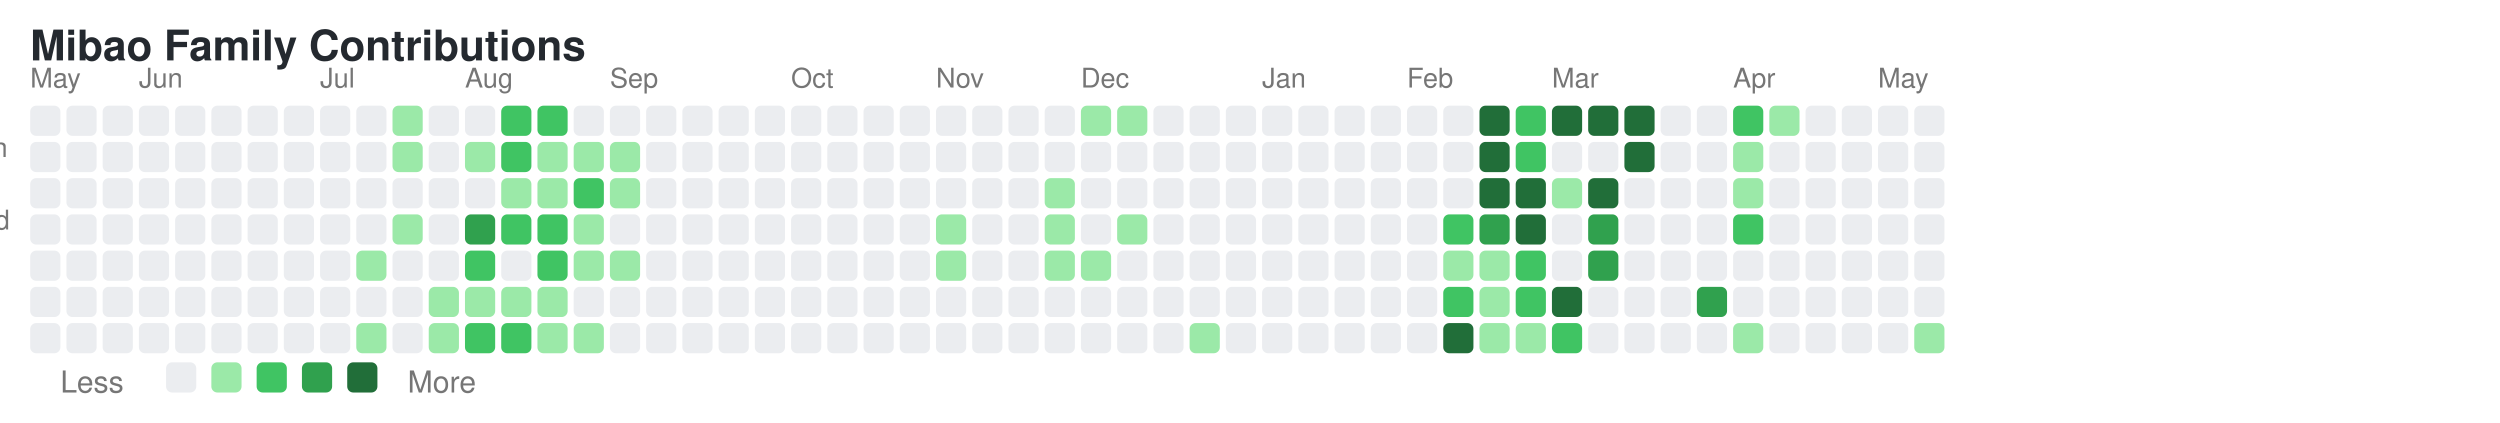
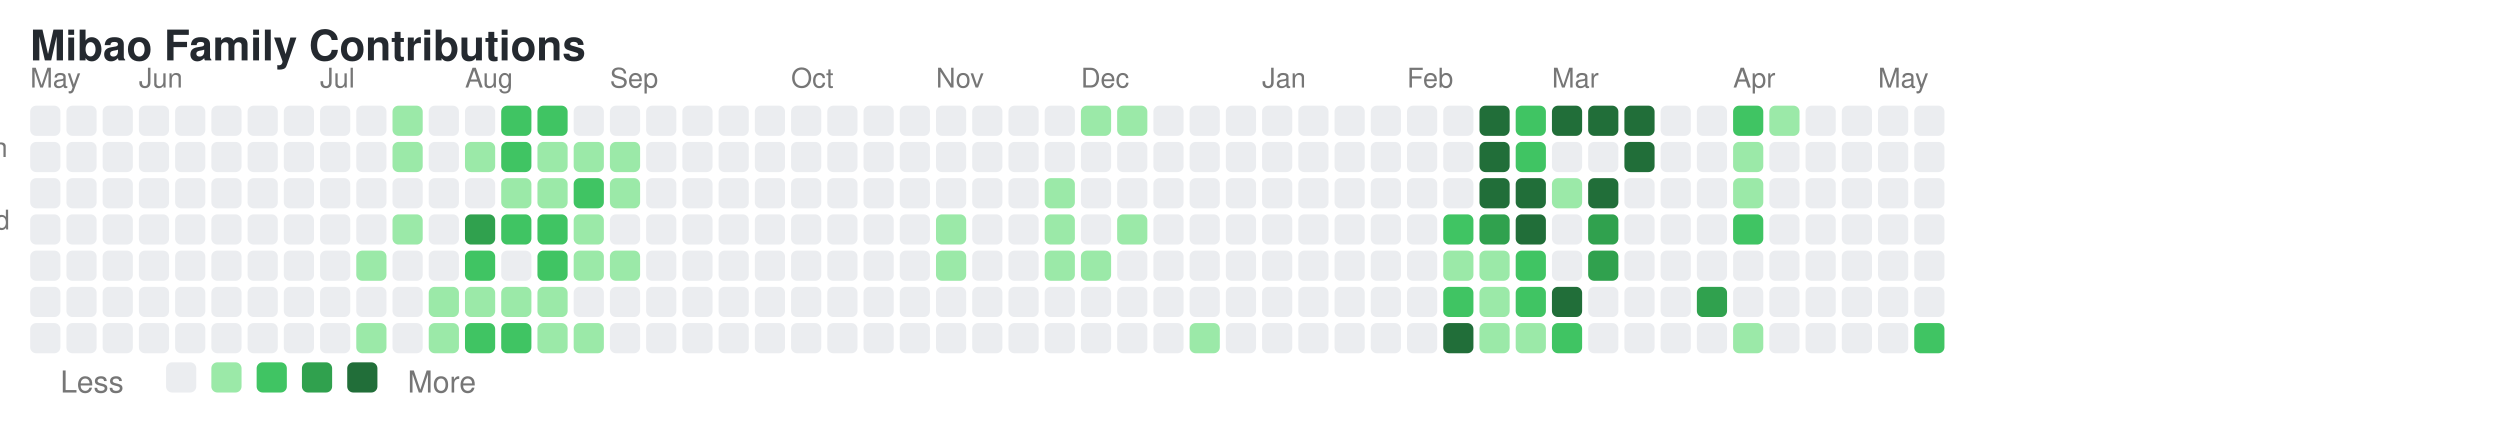
<svg xmlns="http://www.w3.org/2000/svg" width="828" height="140">
  <text x="10" y="20" font-family="-apple-system, BlinkMacSystemFont, Segoe UI, Helvetica, Arial, sans-serif" font-size="14" font-weight="600" fill="#24292f">Mibao Family Contributions</text>
  <g transform="translate(10, 35)">
    <text x="0" y="-6" font-family="-apple-system, BlinkMacSystemFont, Segoe UI, Helvetica, Arial, sans-serif" font-size="9" fill="#767676">May</text>
    <text x="36" y="-6" font-family="-apple-system, BlinkMacSystemFont, Segoe UI, Helvetica, Arial, sans-serif" font-size="9" fill="#767676">Jun</text>
    <text x="96" y="-6" font-family="-apple-system, BlinkMacSystemFont, Segoe UI, Helvetica, Arial, sans-serif" font-size="9" fill="#767676">Jul</text>
    <text x="144" y="-6" font-family="-apple-system, BlinkMacSystemFont, Segoe UI, Helvetica, Arial, sans-serif" font-size="9" fill="#767676">Aug</text>
    <text x="192" y="-6" font-family="-apple-system, BlinkMacSystemFont, Segoe UI, Helvetica, Arial, sans-serif" font-size="9" fill="#767676">Sep</text>
    <text x="252" y="-6" font-family="-apple-system, BlinkMacSystemFont, Segoe UI, Helvetica, Arial, sans-serif" font-size="9" fill="#767676">Oct</text>
    <text x="300" y="-6" font-family="-apple-system, BlinkMacSystemFont, Segoe UI, Helvetica, Arial, sans-serif" font-size="9" fill="#767676">Nov</text>
    <text x="348" y="-6" font-family="-apple-system, BlinkMacSystemFont, Segoe UI, Helvetica, Arial, sans-serif" font-size="9" fill="#767676">Dec</text>
    <text x="408" y="-6" font-family="-apple-system, BlinkMacSystemFont, Segoe UI, Helvetica, Arial, sans-serif" font-size="9" fill="#767676">Jan</text>
    <text x="456" y="-6" font-family="-apple-system, BlinkMacSystemFont, Segoe UI, Helvetica, Arial, sans-serif" font-size="9" fill="#767676">Feb</text>
    <text x="504" y="-6" font-family="-apple-system, BlinkMacSystemFont, Segoe UI, Helvetica, Arial, sans-serif" font-size="9" fill="#767676">Mar</text>
    <text x="564" y="-6" font-family="-apple-system, BlinkMacSystemFont, Segoe UI, Helvetica, Arial, sans-serif" font-size="9" fill="#767676">Apr</text>
    <text x="612" y="-6" font-family="-apple-system, BlinkMacSystemFont, Segoe UI, Helvetica, Arial, sans-serif" font-size="9" fill="#767676">May</text>
    <text x="-25" y="17.0" font-family="-apple-system, BlinkMacSystemFont, Segoe UI, Helvetica, Arial, sans-serif" font-size="9" fill="#767676">Mon</text>
    <text x="-25" y="41.0" font-family="-apple-system, BlinkMacSystemFont, Segoe UI, Helvetica, Arial, sans-serif" font-size="9" fill="#767676">Wed</text>
    <text x="-25" y="65.0" font-family="-apple-system, BlinkMacSystemFont, Segoe UI, Helvetica, Arial, sans-serif" font-size="9" fill="#767676">Fri</text>
    <rect x="0" y="0" width="10" height="10" fill="#ebedf0" rx="2" />
    <rect x="0" y="12" width="10" height="10" fill="#ebedf0" rx="2" />
    <rect x="0" y="24" width="10" height="10" fill="#ebedf0" rx="2" />
    <rect x="0" y="36" width="10" height="10" fill="#ebedf0" rx="2" />
    <rect x="0" y="48" width="10" height="10" fill="#ebedf0" rx="2" />
    <rect x="0" y="60" width="10" height="10" fill="#ebedf0" rx="2" />
    <rect x="0" y="72" width="10" height="10" fill="#ebedf0" rx="2" />
    <rect x="12" y="0" width="10" height="10" fill="#ebedf0" rx="2" />
    <rect x="12" y="12" width="10" height="10" fill="#ebedf0" rx="2" />
    <rect x="12" y="24" width="10" height="10" fill="#ebedf0" rx="2" />
    <rect x="12" y="36" width="10" height="10" fill="#ebedf0" rx="2" />
    <rect x="12" y="48" width="10" height="10" fill="#ebedf0" rx="2" />
    <rect x="12" y="60" width="10" height="10" fill="#ebedf0" rx="2" />
    <rect x="12" y="72" width="10" height="10" fill="#ebedf0" rx="2" />
    <rect x="24" y="0" width="10" height="10" fill="#ebedf0" rx="2" />
    <rect x="24" y="12" width="10" height="10" fill="#ebedf0" rx="2" />
    <rect x="24" y="24" width="10" height="10" fill="#ebedf0" rx="2" />
    <rect x="24" y="36" width="10" height="10" fill="#ebedf0" rx="2" />
    <rect x="24" y="48" width="10" height="10" fill="#ebedf0" rx="2" />
    <rect x="24" y="60" width="10" height="10" fill="#ebedf0" rx="2" />
    <rect x="24" y="72" width="10" height="10" fill="#ebedf0" rx="2" />
    <rect x="36" y="0" width="10" height="10" fill="#ebedf0" rx="2" />
    <rect x="36" y="12" width="10" height="10" fill="#ebedf0" rx="2" />
    <rect x="36" y="24" width="10" height="10" fill="#ebedf0" rx="2" />
    <rect x="36" y="36" width="10" height="10" fill="#ebedf0" rx="2" />
    <rect x="36" y="48" width="10" height="10" fill="#ebedf0" rx="2" />
    <rect x="36" y="60" width="10" height="10" fill="#ebedf0" rx="2" />
    <rect x="36" y="72" width="10" height="10" fill="#ebedf0" rx="2" />
    <rect x="48" y="0" width="10" height="10" fill="#ebedf0" rx="2" />
    <rect x="48" y="12" width="10" height="10" fill="#ebedf0" rx="2" />
    <rect x="48" y="24" width="10" height="10" fill="#ebedf0" rx="2" />
    <rect x="48" y="36" width="10" height="10" fill="#ebedf0" rx="2" />
    <rect x="48" y="48" width="10" height="10" fill="#ebedf0" rx="2" />
    <rect x="48" y="60" width="10" height="10" fill="#ebedf0" rx="2" />
    <rect x="48" y="72" width="10" height="10" fill="#ebedf0" rx="2" />
    <rect x="60" y="0" width="10" height="10" fill="#ebedf0" rx="2" />
    <rect x="60" y="12" width="10" height="10" fill="#ebedf0" rx="2" />
    <rect x="60" y="24" width="10" height="10" fill="#ebedf0" rx="2" />
    <rect x="60" y="36" width="10" height="10" fill="#ebedf0" rx="2" />
    <rect x="60" y="48" width="10" height="10" fill="#ebedf0" rx="2" />
    <rect x="60" y="60" width="10" height="10" fill="#ebedf0" rx="2" />
    <rect x="60" y="72" width="10" height="10" fill="#ebedf0" rx="2" />
    <rect x="72" y="0" width="10" height="10" fill="#ebedf0" rx="2" />
    <rect x="72" y="12" width="10" height="10" fill="#ebedf0" rx="2" />
    <rect x="72" y="24" width="10" height="10" fill="#ebedf0" rx="2" />
    <rect x="72" y="36" width="10" height="10" fill="#ebedf0" rx="2" />
    <rect x="72" y="48" width="10" height="10" fill="#ebedf0" rx="2" />
    <rect x="72" y="60" width="10" height="10" fill="#ebedf0" rx="2" />
    <rect x="72" y="72" width="10" height="10" fill="#ebedf0" rx="2" />
    <rect x="84" y="0" width="10" height="10" fill="#ebedf0" rx="2" />
    <rect x="84" y="12" width="10" height="10" fill="#ebedf0" rx="2" />
    <rect x="84" y="24" width="10" height="10" fill="#ebedf0" rx="2" />
    <rect x="84" y="36" width="10" height="10" fill="#ebedf0" rx="2" />
    <rect x="84" y="48" width="10" height="10" fill="#ebedf0" rx="2" />
    <rect x="84" y="60" width="10" height="10" fill="#ebedf0" rx="2" />
    <rect x="84" y="72" width="10" height="10" fill="#ebedf0" rx="2" />
    <rect x="96" y="0" width="10" height="10" fill="#ebedf0" rx="2" />
    <rect x="96" y="12" width="10" height="10" fill="#ebedf0" rx="2" />
    <rect x="96" y="24" width="10" height="10" fill="#ebedf0" rx="2" />
    <rect x="96" y="36" width="10" height="10" fill="#ebedf0" rx="2" />
    <rect x="96" y="48" width="10" height="10" fill="#ebedf0" rx="2" />
    <rect x="96" y="60" width="10" height="10" fill="#ebedf0" rx="2" />
    <rect x="96" y="72" width="10" height="10" fill="#ebedf0" rx="2" />
    <rect x="108" y="0" width="10" height="10" fill="#ebedf0" rx="2" />
    <rect x="108" y="12" width="10" height="10" fill="#ebedf0" rx="2" />
    <rect x="108" y="24" width="10" height="10" fill="#ebedf0" rx="2" />
    <rect x="108" y="36" width="10" height="10" fill="#ebedf0" rx="2" />
    <rect x="108" y="48" width="10" height="10" fill="#9be9a8" rx="2" />
    <rect x="108" y="60" width="10" height="10" fill="#ebedf0" rx="2" />
    <rect x="108" y="72" width="10" height="10" fill="#9be9a8" rx="2" />
    <rect x="120" y="0" width="10" height="10" fill="#9be9a8" rx="2" />
    <rect x="120" y="12" width="10" height="10" fill="#9be9a8" rx="2" />
    <rect x="120" y="24" width="10" height="10" fill="#ebedf0" rx="2" />
    <rect x="120" y="36" width="10" height="10" fill="#9be9a8" rx="2" />
    <rect x="120" y="48" width="10" height="10" fill="#ebedf0" rx="2" />
    <rect x="120" y="60" width="10" height="10" fill="#ebedf0" rx="2" />
    <rect x="120" y="72" width="10" height="10" fill="#ebedf0" rx="2" />
    <rect x="132" y="0" width="10" height="10" fill="#ebedf0" rx="2" />
    <rect x="132" y="12" width="10" height="10" fill="#ebedf0" rx="2" />
    <rect x="132" y="24" width="10" height="10" fill="#ebedf0" rx="2" />
    <rect x="132" y="36" width="10" height="10" fill="#ebedf0" rx="2" />
    <rect x="132" y="48" width="10" height="10" fill="#ebedf0" rx="2" />
    <rect x="132" y="60" width="10" height="10" fill="#9be9a8" rx="2" />
    <rect x="132" y="72" width="10" height="10" fill="#9be9a8" rx="2" />
    <rect x="144" y="0" width="10" height="10" fill="#ebedf0" rx="2" />
    <rect x="144" y="12" width="10" height="10" fill="#9be9a8" rx="2" />
    <rect x="144" y="24" width="10" height="10" fill="#ebedf0" rx="2" />
    <rect x="144" y="36" width="10" height="10" fill="#30a14e" rx="2" />
    <rect x="144" y="48" width="10" height="10" fill="#40c463" rx="2" />
    <rect x="144" y="60" width="10" height="10" fill="#9be9a8" rx="2" />
    <rect x="144" y="72" width="10" height="10" fill="#40c463" rx="2" />
    <rect x="156" y="0" width="10" height="10" fill="#40c463" rx="2" />
    <rect x="156" y="12" width="10" height="10" fill="#40c463" rx="2" />
    <rect x="156" y="24" width="10" height="10" fill="#9be9a8" rx="2" />
    <rect x="156" y="36" width="10" height="10" fill="#40c463" rx="2" />
    <rect x="156" y="48" width="10" height="10" fill="#ebedf0" rx="2" />
    <rect x="156" y="60" width="10" height="10" fill="#9be9a8" rx="2" />
    <rect x="156" y="72" width="10" height="10" fill="#40c463" rx="2" />
    <rect x="168" y="0" width="10" height="10" fill="#40c463" rx="2" />
    <rect x="168" y="12" width="10" height="10" fill="#9be9a8" rx="2" />
    <rect x="168" y="24" width="10" height="10" fill="#9be9a8" rx="2" />
    <rect x="168" y="36" width="10" height="10" fill="#40c463" rx="2" />
    <rect x="168" y="48" width="10" height="10" fill="#40c463" rx="2" />
    <rect x="168" y="60" width="10" height="10" fill="#9be9a8" rx="2" />
    <rect x="168" y="72" width="10" height="10" fill="#9be9a8" rx="2" />
    <rect x="180" y="0" width="10" height="10" fill="#ebedf0" rx="2" />
    <rect x="180" y="12" width="10" height="10" fill="#9be9a8" rx="2" />
    <rect x="180" y="24" width="10" height="10" fill="#40c463" rx="2" />
    <rect x="180" y="36" width="10" height="10" fill="#9be9a8" rx="2" />
    <rect x="180" y="48" width="10" height="10" fill="#9be9a8" rx="2" />
    <rect x="180" y="60" width="10" height="10" fill="#ebedf0" rx="2" />
    <rect x="180" y="72" width="10" height="10" fill="#9be9a8" rx="2" />
    <rect x="192" y="0" width="10" height="10" fill="#ebedf0" rx="2" />
    <rect x="192" y="12" width="10" height="10" fill="#9be9a8" rx="2" />
    <rect x="192" y="24" width="10" height="10" fill="#9be9a8" rx="2" />
    <rect x="192" y="36" width="10" height="10" fill="#ebedf0" rx="2" />
    <rect x="192" y="48" width="10" height="10" fill="#9be9a8" rx="2" />
    <rect x="192" y="60" width="10" height="10" fill="#ebedf0" rx="2" />
    <rect x="192" y="72" width="10" height="10" fill="#ebedf0" rx="2" />
    <rect x="204" y="0" width="10" height="10" fill="#ebedf0" rx="2" />
    <rect x="204" y="12" width="10" height="10" fill="#ebedf0" rx="2" />
    <rect x="204" y="24" width="10" height="10" fill="#ebedf0" rx="2" />
    <rect x="204" y="36" width="10" height="10" fill="#ebedf0" rx="2" />
    <rect x="204" y="48" width="10" height="10" fill="#ebedf0" rx="2" />
    <rect x="204" y="60" width="10" height="10" fill="#ebedf0" rx="2" />
    <rect x="204" y="72" width="10" height="10" fill="#ebedf0" rx="2" />
    <rect x="216" y="0" width="10" height="10" fill="#ebedf0" rx="2" />
    <rect x="216" y="12" width="10" height="10" fill="#ebedf0" rx="2" />
    <rect x="216" y="24" width="10" height="10" fill="#ebedf0" rx="2" />
    <rect x="216" y="36" width="10" height="10" fill="#ebedf0" rx="2" />
    <rect x="216" y="48" width="10" height="10" fill="#ebedf0" rx="2" />
    <rect x="216" y="60" width="10" height="10" fill="#ebedf0" rx="2" />
    <rect x="216" y="72" width="10" height="10" fill="#ebedf0" rx="2" />
    <rect x="228" y="0" width="10" height="10" fill="#ebedf0" rx="2" />
    <rect x="228" y="12" width="10" height="10" fill="#ebedf0" rx="2" />
    <rect x="228" y="24" width="10" height="10" fill="#ebedf0" rx="2" />
    <rect x="228" y="36" width="10" height="10" fill="#ebedf0" rx="2" />
    <rect x="228" y="48" width="10" height="10" fill="#ebedf0" rx="2" />
    <rect x="228" y="60" width="10" height="10" fill="#ebedf0" rx="2" />
    <rect x="228" y="72" width="10" height="10" fill="#ebedf0" rx="2" />
    <rect x="240" y="0" width="10" height="10" fill="#ebedf0" rx="2" />
    <rect x="240" y="12" width="10" height="10" fill="#ebedf0" rx="2" />
    <rect x="240" y="24" width="10" height="10" fill="#ebedf0" rx="2" />
    <rect x="240" y="36" width="10" height="10" fill="#ebedf0" rx="2" />
    <rect x="240" y="48" width="10" height="10" fill="#ebedf0" rx="2" />
    <rect x="240" y="60" width="10" height="10" fill="#ebedf0" rx="2" />
    <rect x="240" y="72" width="10" height="10" fill="#ebedf0" rx="2" />
    <rect x="252" y="0" width="10" height="10" fill="#ebedf0" rx="2" />
    <rect x="252" y="12" width="10" height="10" fill="#ebedf0" rx="2" />
    <rect x="252" y="24" width="10" height="10" fill="#ebedf0" rx="2" />
    <rect x="252" y="36" width="10" height="10" fill="#ebedf0" rx="2" />
    <rect x="252" y="48" width="10" height="10" fill="#ebedf0" rx="2" />
    <rect x="252" y="60" width="10" height="10" fill="#ebedf0" rx="2" />
    <rect x="252" y="72" width="10" height="10" fill="#ebedf0" rx="2" />
    <rect x="264" y="0" width="10" height="10" fill="#ebedf0" rx="2" />
    <rect x="264" y="12" width="10" height="10" fill="#ebedf0" rx="2" />
    <rect x="264" y="24" width="10" height="10" fill="#ebedf0" rx="2" />
    <rect x="264" y="36" width="10" height="10" fill="#ebedf0" rx="2" />
    <rect x="264" y="48" width="10" height="10" fill="#ebedf0" rx="2" />
    <rect x="264" y="60" width="10" height="10" fill="#ebedf0" rx="2" />
    <rect x="264" y="72" width="10" height="10" fill="#ebedf0" rx="2" />
    <rect x="276" y="0" width="10" height="10" fill="#ebedf0" rx="2" />
    <rect x="276" y="12" width="10" height="10" fill="#ebedf0" rx="2" />
    <rect x="276" y="24" width="10" height="10" fill="#ebedf0" rx="2" />
    <rect x="276" y="36" width="10" height="10" fill="#ebedf0" rx="2" />
    <rect x="276" y="48" width="10" height="10" fill="#ebedf0" rx="2" />
    <rect x="276" y="60" width="10" height="10" fill="#ebedf0" rx="2" />
    <rect x="276" y="72" width="10" height="10" fill="#ebedf0" rx="2" />
    <rect x="288" y="0" width="10" height="10" fill="#ebedf0" rx="2" />
    <rect x="288" y="12" width="10" height="10" fill="#ebedf0" rx="2" />
    <rect x="288" y="24" width="10" height="10" fill="#ebedf0" rx="2" />
    <rect x="288" y="36" width="10" height="10" fill="#ebedf0" rx="2" />
    <rect x="288" y="48" width="10" height="10" fill="#ebedf0" rx="2" />
    <rect x="288" y="60" width="10" height="10" fill="#ebedf0" rx="2" />
    <rect x="288" y="72" width="10" height="10" fill="#ebedf0" rx="2" />
    <rect x="300" y="0" width="10" height="10" fill="#ebedf0" rx="2" />
    <rect x="300" y="12" width="10" height="10" fill="#ebedf0" rx="2" />
    <rect x="300" y="24" width="10" height="10" fill="#ebedf0" rx="2" />
    <rect x="300" y="36" width="10" height="10" fill="#9be9a8" rx="2" />
    <rect x="300" y="48" width="10" height="10" fill="#9be9a8" rx="2" />
    <rect x="300" y="60" width="10" height="10" fill="#ebedf0" rx="2" />
    <rect x="300" y="72" width="10" height="10" fill="#ebedf0" rx="2" />
    <rect x="312" y="0" width="10" height="10" fill="#ebedf0" rx="2" />
    <rect x="312" y="12" width="10" height="10" fill="#ebedf0" rx="2" />
    <rect x="312" y="24" width="10" height="10" fill="#ebedf0" rx="2" />
    <rect x="312" y="36" width="10" height="10" fill="#ebedf0" rx="2" />
    <rect x="312" y="48" width="10" height="10" fill="#ebedf0" rx="2" />
    <rect x="312" y="60" width="10" height="10" fill="#ebedf0" rx="2" />
    <rect x="312" y="72" width="10" height="10" fill="#ebedf0" rx="2" />
    <rect x="324" y="0" width="10" height="10" fill="#ebedf0" rx="2" />
    <rect x="324" y="12" width="10" height="10" fill="#ebedf0" rx="2" />
    <rect x="324" y="24" width="10" height="10" fill="#ebedf0" rx="2" />
    <rect x="324" y="36" width="10" height="10" fill="#ebedf0" rx="2" />
    <rect x="324" y="48" width="10" height="10" fill="#ebedf0" rx="2" />
    <rect x="324" y="60" width="10" height="10" fill="#ebedf0" rx="2" />
    <rect x="324" y="72" width="10" height="10" fill="#ebedf0" rx="2" />
    <rect x="336" y="0" width="10" height="10" fill="#ebedf0" rx="2" />
    <rect x="336" y="12" width="10" height="10" fill="#ebedf0" rx="2" />
    <rect x="336" y="24" width="10" height="10" fill="#9be9a8" rx="2" />
    <rect x="336" y="36" width="10" height="10" fill="#9be9a8" rx="2" />
    <rect x="336" y="48" width="10" height="10" fill="#9be9a8" rx="2" />
    <rect x="336" y="60" width="10" height="10" fill="#ebedf0" rx="2" />
    <rect x="336" y="72" width="10" height="10" fill="#ebedf0" rx="2" />
    <rect x="348" y="0" width="10" height="10" fill="#9be9a8" rx="2" />
    <rect x="348" y="12" width="10" height="10" fill="#ebedf0" rx="2" />
    <rect x="348" y="24" width="10" height="10" fill="#ebedf0" rx="2" />
    <rect x="348" y="36" width="10" height="10" fill="#ebedf0" rx="2" />
    <rect x="348" y="48" width="10" height="10" fill="#9be9a8" rx="2" />
    <rect x="348" y="60" width="10" height="10" fill="#ebedf0" rx="2" />
    <rect x="348" y="72" width="10" height="10" fill="#ebedf0" rx="2" />
    <rect x="360" y="0" width="10" height="10" fill="#9be9a8" rx="2" />
    <rect x="360" y="12" width="10" height="10" fill="#ebedf0" rx="2" />
    <rect x="360" y="24" width="10" height="10" fill="#ebedf0" rx="2" />
    <rect x="360" y="36" width="10" height="10" fill="#9be9a8" rx="2" />
    <rect x="360" y="48" width="10" height="10" fill="#ebedf0" rx="2" />
    <rect x="360" y="60" width="10" height="10" fill="#ebedf0" rx="2" />
    <rect x="360" y="72" width="10" height="10" fill="#ebedf0" rx="2" />
    <rect x="372" y="0" width="10" height="10" fill="#ebedf0" rx="2" />
    <rect x="372" y="12" width="10" height="10" fill="#ebedf0" rx="2" />
    <rect x="372" y="24" width="10" height="10" fill="#ebedf0" rx="2" />
    <rect x="372" y="36" width="10" height="10" fill="#ebedf0" rx="2" />
    <rect x="372" y="48" width="10" height="10" fill="#ebedf0" rx="2" />
    <rect x="372" y="60" width="10" height="10" fill="#ebedf0" rx="2" />
    <rect x="372" y="72" width="10" height="10" fill="#ebedf0" rx="2" />
    <rect x="384" y="0" width="10" height="10" fill="#ebedf0" rx="2" />
    <rect x="384" y="12" width="10" height="10" fill="#ebedf0" rx="2" />
    <rect x="384" y="24" width="10" height="10" fill="#ebedf0" rx="2" />
    <rect x="384" y="36" width="10" height="10" fill="#ebedf0" rx="2" />
    <rect x="384" y="48" width="10" height="10" fill="#ebedf0" rx="2" />
    <rect x="384" y="60" width="10" height="10" fill="#ebedf0" rx="2" />
    <rect x="384" y="72" width="10" height="10" fill="#9be9a8" rx="2" />
    <rect x="396" y="0" width="10" height="10" fill="#ebedf0" rx="2" />
    <rect x="396" y="12" width="10" height="10" fill="#ebedf0" rx="2" />
    <rect x="396" y="24" width="10" height="10" fill="#ebedf0" rx="2" />
    <rect x="396" y="36" width="10" height="10" fill="#ebedf0" rx="2" />
    <rect x="396" y="48" width="10" height="10" fill="#ebedf0" rx="2" />
    <rect x="396" y="60" width="10" height="10" fill="#ebedf0" rx="2" />
    <rect x="396" y="72" width="10" height="10" fill="#ebedf0" rx="2" />
    <rect x="408" y="0" width="10" height="10" fill="#ebedf0" rx="2" />
    <rect x="408" y="12" width="10" height="10" fill="#ebedf0" rx="2" />
    <rect x="408" y="24" width="10" height="10" fill="#ebedf0" rx="2" />
    <rect x="408" y="36" width="10" height="10" fill="#ebedf0" rx="2" />
    <rect x="408" y="48" width="10" height="10" fill="#ebedf0" rx="2" />
    <rect x="408" y="60" width="10" height="10" fill="#ebedf0" rx="2" />
    <rect x="408" y="72" width="10" height="10" fill="#ebedf0" rx="2" />
    <rect x="420" y="0" width="10" height="10" fill="#ebedf0" rx="2" />
    <rect x="420" y="12" width="10" height="10" fill="#ebedf0" rx="2" />
    <rect x="420" y="24" width="10" height="10" fill="#ebedf0" rx="2" />
    <rect x="420" y="36" width="10" height="10" fill="#ebedf0" rx="2" />
    <rect x="420" y="48" width="10" height="10" fill="#ebedf0" rx="2" />
    <rect x="420" y="60" width="10" height="10" fill="#ebedf0" rx="2" />
    <rect x="420" y="72" width="10" height="10" fill="#ebedf0" rx="2" />
    <rect x="432" y="0" width="10" height="10" fill="#ebedf0" rx="2" />
    <rect x="432" y="12" width="10" height="10" fill="#ebedf0" rx="2" />
    <rect x="432" y="24" width="10" height="10" fill="#ebedf0" rx="2" />
    <rect x="432" y="36" width="10" height="10" fill="#ebedf0" rx="2" />
    <rect x="432" y="48" width="10" height="10" fill="#ebedf0" rx="2" />
    <rect x="432" y="60" width="10" height="10" fill="#ebedf0" rx="2" />
    <rect x="432" y="72" width="10" height="10" fill="#ebedf0" rx="2" />
    <rect x="444" y="0" width="10" height="10" fill="#ebedf0" rx="2" />
    <rect x="444" y="12" width="10" height="10" fill="#ebedf0" rx="2" />
    <rect x="444" y="24" width="10" height="10" fill="#ebedf0" rx="2" />
    <rect x="444" y="36" width="10" height="10" fill="#ebedf0" rx="2" />
    <rect x="444" y="48" width="10" height="10" fill="#ebedf0" rx="2" />
    <rect x="444" y="60" width="10" height="10" fill="#ebedf0" rx="2" />
    <rect x="444" y="72" width="10" height="10" fill="#ebedf0" rx="2" />
    <rect x="456" y="0" width="10" height="10" fill="#ebedf0" rx="2" />
    <rect x="456" y="12" width="10" height="10" fill="#ebedf0" rx="2" />
    <rect x="456" y="24" width="10" height="10" fill="#ebedf0" rx="2" />
    <rect x="456" y="36" width="10" height="10" fill="#ebedf0" rx="2" />
    <rect x="456" y="48" width="10" height="10" fill="#ebedf0" rx="2" />
    <rect x="456" y="60" width="10" height="10" fill="#ebedf0" rx="2" />
    <rect x="456" y="72" width="10" height="10" fill="#ebedf0" rx="2" />
    <rect x="468" y="0" width="10" height="10" fill="#ebedf0" rx="2" />
    <rect x="468" y="12" width="10" height="10" fill="#ebedf0" rx="2" />
    <rect x="468" y="24" width="10" height="10" fill="#ebedf0" rx="2" />
    <rect x="468" y="36" width="10" height="10" fill="#40c463" rx="2" />
    <rect x="468" y="48" width="10" height="10" fill="#9be9a8" rx="2" />
    <rect x="468" y="60" width="10" height="10" fill="#40c463" rx="2" />
    <rect x="468" y="72" width="10" height="10" fill="#216e39" rx="2" />
    <rect x="480" y="0" width="10" height="10" fill="#216e39" rx="2" />
    <rect x="480" y="12" width="10" height="10" fill="#216e39" rx="2" />
    <rect x="480" y="24" width="10" height="10" fill="#216e39" rx="2" />
    <rect x="480" y="36" width="10" height="10" fill="#30a14e" rx="2" />
    <rect x="480" y="48" width="10" height="10" fill="#9be9a8" rx="2" />
    <rect x="480" y="60" width="10" height="10" fill="#9be9a8" rx="2" />
    <rect x="480" y="72" width="10" height="10" fill="#9be9a8" rx="2" />
    <rect x="492" y="0" width="10" height="10" fill="#40c463" rx="2" />
    <rect x="492" y="12" width="10" height="10" fill="#40c463" rx="2" />
    <rect x="492" y="24" width="10" height="10" fill="#216e39" rx="2" />
    <rect x="492" y="36" width="10" height="10" fill="#216e39" rx="2" />
    <rect x="492" y="48" width="10" height="10" fill="#40c463" rx="2" />
    <rect x="492" y="60" width="10" height="10" fill="#40c463" rx="2" />
    <rect x="492" y="72" width="10" height="10" fill="#9be9a8" rx="2" />
    <rect x="504" y="0" width="10" height="10" fill="#216e39" rx="2" />
    <rect x="504" y="12" width="10" height="10" fill="#ebedf0" rx="2" />
    <rect x="504" y="24" width="10" height="10" fill="#9be9a8" rx="2" />
    <rect x="504" y="36" width="10" height="10" fill="#ebedf0" rx="2" />
    <rect x="504" y="48" width="10" height="10" fill="#ebedf0" rx="2" />
    <rect x="504" y="60" width="10" height="10" fill="#216e39" rx="2" />
    <rect x="504" y="72" width="10" height="10" fill="#40c463" rx="2" />
    <rect x="516" y="0" width="10" height="10" fill="#216e39" rx="2" />
    <rect x="516" y="12" width="10" height="10" fill="#ebedf0" rx="2" />
    <rect x="516" y="24" width="10" height="10" fill="#216e39" rx="2" />
    <rect x="516" y="36" width="10" height="10" fill="#30a14e" rx="2" />
    <rect x="516" y="48" width="10" height="10" fill="#30a14e" rx="2" />
    <rect x="516" y="60" width="10" height="10" fill="#ebedf0" rx="2" />
    <rect x="516" y="72" width="10" height="10" fill="#ebedf0" rx="2" />
    <rect x="528" y="0" width="10" height="10" fill="#216e39" rx="2" />
    <rect x="528" y="12" width="10" height="10" fill="#216e39" rx="2" />
    <rect x="528" y="24" width="10" height="10" fill="#ebedf0" rx="2" />
    <rect x="528" y="36" width="10" height="10" fill="#ebedf0" rx="2" />
    <rect x="528" y="48" width="10" height="10" fill="#ebedf0" rx="2" />
    <rect x="528" y="60" width="10" height="10" fill="#ebedf0" rx="2" />
    <rect x="528" y="72" width="10" height="10" fill="#ebedf0" rx="2" />
    <rect x="540" y="0" width="10" height="10" fill="#ebedf0" rx="2" />
    <rect x="540" y="12" width="10" height="10" fill="#ebedf0" rx="2" />
    <rect x="540" y="24" width="10" height="10" fill="#ebedf0" rx="2" />
    <rect x="540" y="36" width="10" height="10" fill="#ebedf0" rx="2" />
    <rect x="540" y="48" width="10" height="10" fill="#ebedf0" rx="2" />
    <rect x="540" y="60" width="10" height="10" fill="#ebedf0" rx="2" />
    <rect x="540" y="72" width="10" height="10" fill="#ebedf0" rx="2" />
    <rect x="552" y="0" width="10" height="10" fill="#ebedf0" rx="2" />
    <rect x="552" y="12" width="10" height="10" fill="#ebedf0" rx="2" />
    <rect x="552" y="24" width="10" height="10" fill="#ebedf0" rx="2" />
    <rect x="552" y="36" width="10" height="10" fill="#ebedf0" rx="2" />
    <rect x="552" y="48" width="10" height="10" fill="#ebedf0" rx="2" />
    <rect x="552" y="60" width="10" height="10" fill="#30a14e" rx="2" />
    <rect x="552" y="72" width="10" height="10" fill="#ebedf0" rx="2" />
    <rect x="564" y="0" width="10" height="10" fill="#40c463" rx="2" />
    <rect x="564" y="12" width="10" height="10" fill="#9be9a8" rx="2" />
    <rect x="564" y="24" width="10" height="10" fill="#9be9a8" rx="2" />
    <rect x="564" y="36" width="10" height="10" fill="#40c463" rx="2" />
    <rect x="564" y="48" width="10" height="10" fill="#ebedf0" rx="2" />
    <rect x="564" y="60" width="10" height="10" fill="#ebedf0" rx="2" />
    <rect x="564" y="72" width="10" height="10" fill="#9be9a8" rx="2" />
    <rect x="576" y="0" width="10" height="10" fill="#9be9a8" rx="2" />
    <rect x="576" y="12" width="10" height="10" fill="#ebedf0" rx="2" />
    <rect x="576" y="24" width="10" height="10" fill="#ebedf0" rx="2" />
    <rect x="576" y="36" width="10" height="10" fill="#ebedf0" rx="2" />
    <rect x="576" y="48" width="10" height="10" fill="#ebedf0" rx="2" />
    <rect x="576" y="60" width="10" height="10" fill="#ebedf0" rx="2" />
    <rect x="576" y="72" width="10" height="10" fill="#ebedf0" rx="2" />
    <rect x="588" y="0" width="10" height="10" fill="#ebedf0" rx="2" />
    <rect x="588" y="12" width="10" height="10" fill="#ebedf0" rx="2" />
    <rect x="588" y="24" width="10" height="10" fill="#ebedf0" rx="2" />
    <rect x="588" y="36" width="10" height="10" fill="#ebedf0" rx="2" />
    <rect x="588" y="48" width="10" height="10" fill="#ebedf0" rx="2" />
    <rect x="588" y="60" width="10" height="10" fill="#ebedf0" rx="2" />
    <rect x="588" y="72" width="10" height="10" fill="#ebedf0" rx="2" />
    <rect x="600" y="0" width="10" height="10" fill="#ebedf0" rx="2" />
    <rect x="600" y="12" width="10" height="10" fill="#ebedf0" rx="2" />
    <rect x="600" y="24" width="10" height="10" fill="#ebedf0" rx="2" />
    <rect x="600" y="36" width="10" height="10" fill="#ebedf0" rx="2" />
    <rect x="600" y="48" width="10" height="10" fill="#ebedf0" rx="2" />
    <rect x="600" y="60" width="10" height="10" fill="#ebedf0" rx="2" />
    <rect x="600" y="72" width="10" height="10" fill="#ebedf0" rx="2" />
    <rect x="612" y="0" width="10" height="10" fill="#ebedf0" rx="2" />
    <rect x="612" y="12" width="10" height="10" fill="#ebedf0" rx="2" />
    <rect x="612" y="24" width="10" height="10" fill="#ebedf0" rx="2" />
    <rect x="612" y="36" width="10" height="10" fill="#ebedf0" rx="2" />
    <rect x="612" y="48" width="10" height="10" fill="#ebedf0" rx="2" />
    <rect x="612" y="60" width="10" height="10" fill="#ebedf0" rx="2" />
    <rect x="612" y="72" width="10" height="10" fill="#ebedf0" rx="2" />
    <rect x="624" y="0" width="10" height="10" fill="#ebedf0" rx="2" />
    <rect x="624" y="12" width="10" height="10" fill="#ebedf0" rx="2" />
    <rect x="624" y="24" width="10" height="10" fill="#ebedf0" rx="2" />
    <rect x="624" y="36" width="10" height="10" fill="#ebedf0" rx="2" />
    <rect x="624" y="48" width="10" height="10" fill="#ebedf0" rx="2" />
    <rect x="624" y="60" width="10" height="10" fill="#ebedf0" rx="2" />
-     <rect x="624" y="72" width="10" height="10" fill="#9be9a8" rx="2" />
+     <rect x="624" y="72" width="10" height="10" fill="#40c463" rx="2" />
    <text x="10" y="95" font-family="-apple-system, BlinkMacSystemFont, Segoe UI, Helvetica, Arial, sans-serif" font-size="10" fill="#767676">Less</text>
    <rect x="45" y="85" width="10" height="10" fill="#ebedf0" rx="2" />
    <rect x="60" y="85" width="10" height="10" fill="#9be9a8" rx="2" />
    <rect x="75" y="85" width="10" height="10" fill="#40c463" rx="2" />
    <rect x="90" y="85" width="10" height="10" fill="#30a14e" rx="2" />
    <rect x="105" y="85" width="10" height="10" fill="#216e39" rx="2" />
    <text x="125" y="95" font-family="-apple-system, BlinkMacSystemFont, Segoe UI, Helvetica, Arial, sans-serif" font-size="10" fill="#767676">More</text>
  </g>
</svg>
